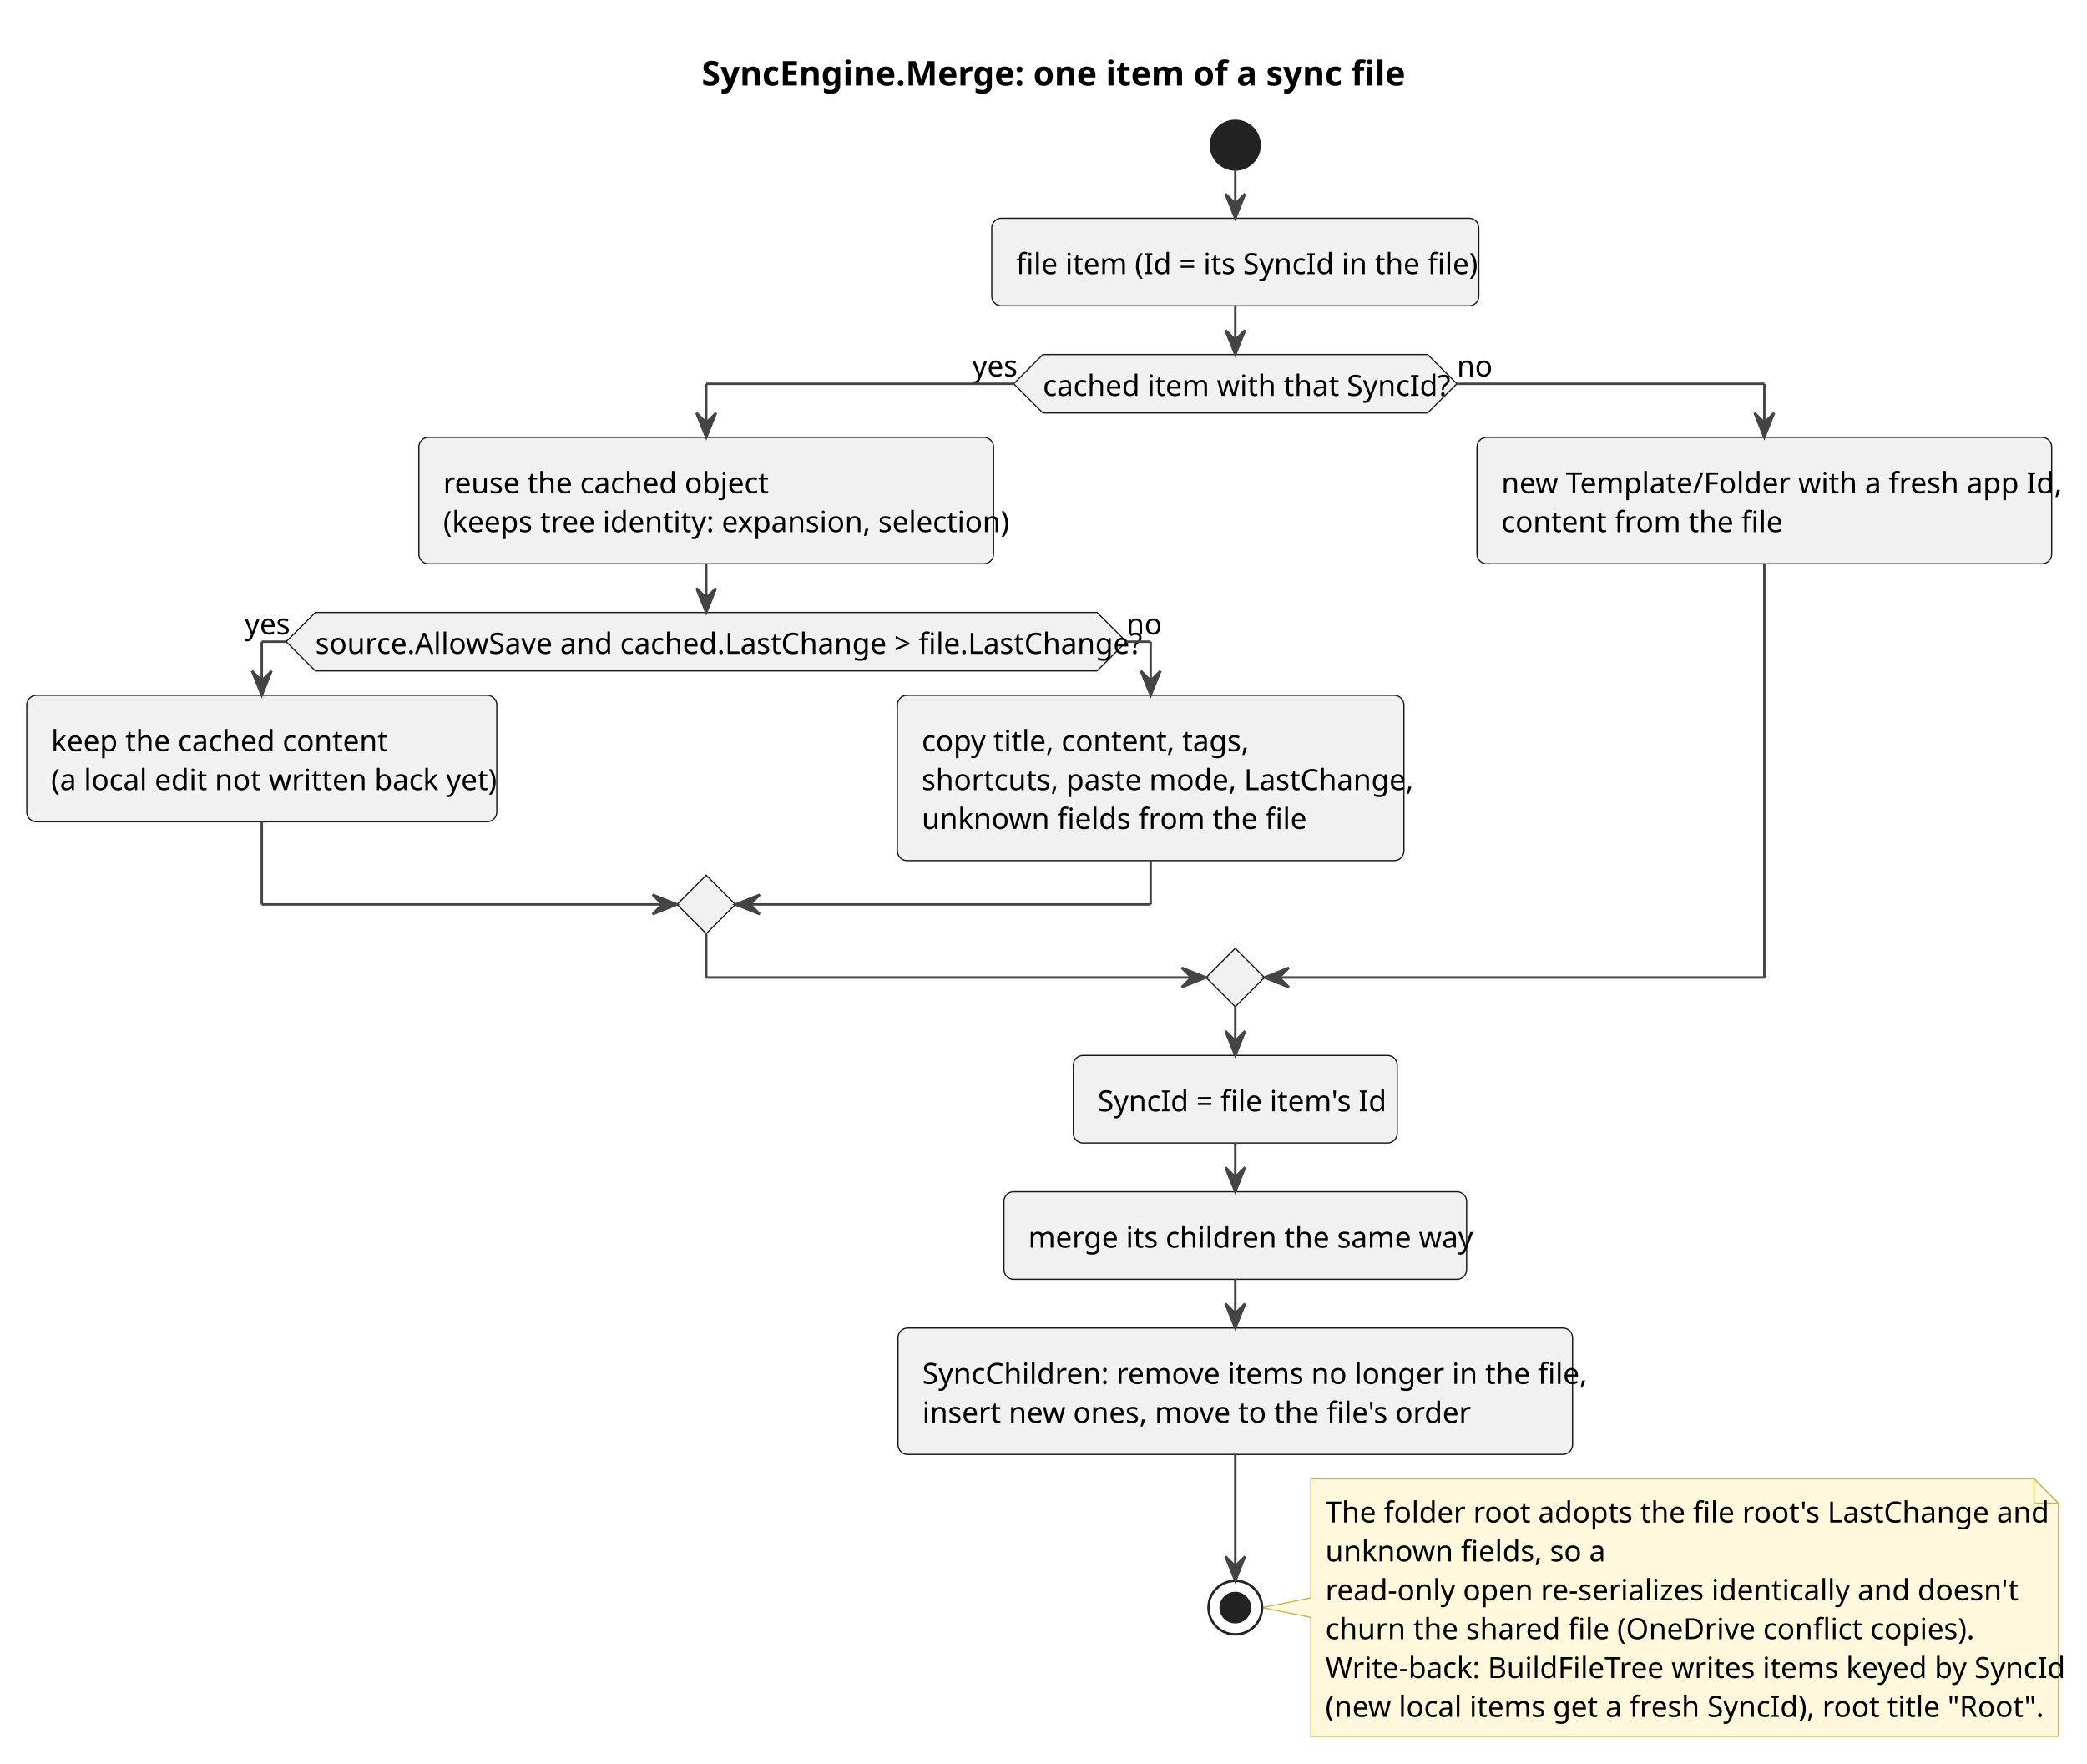
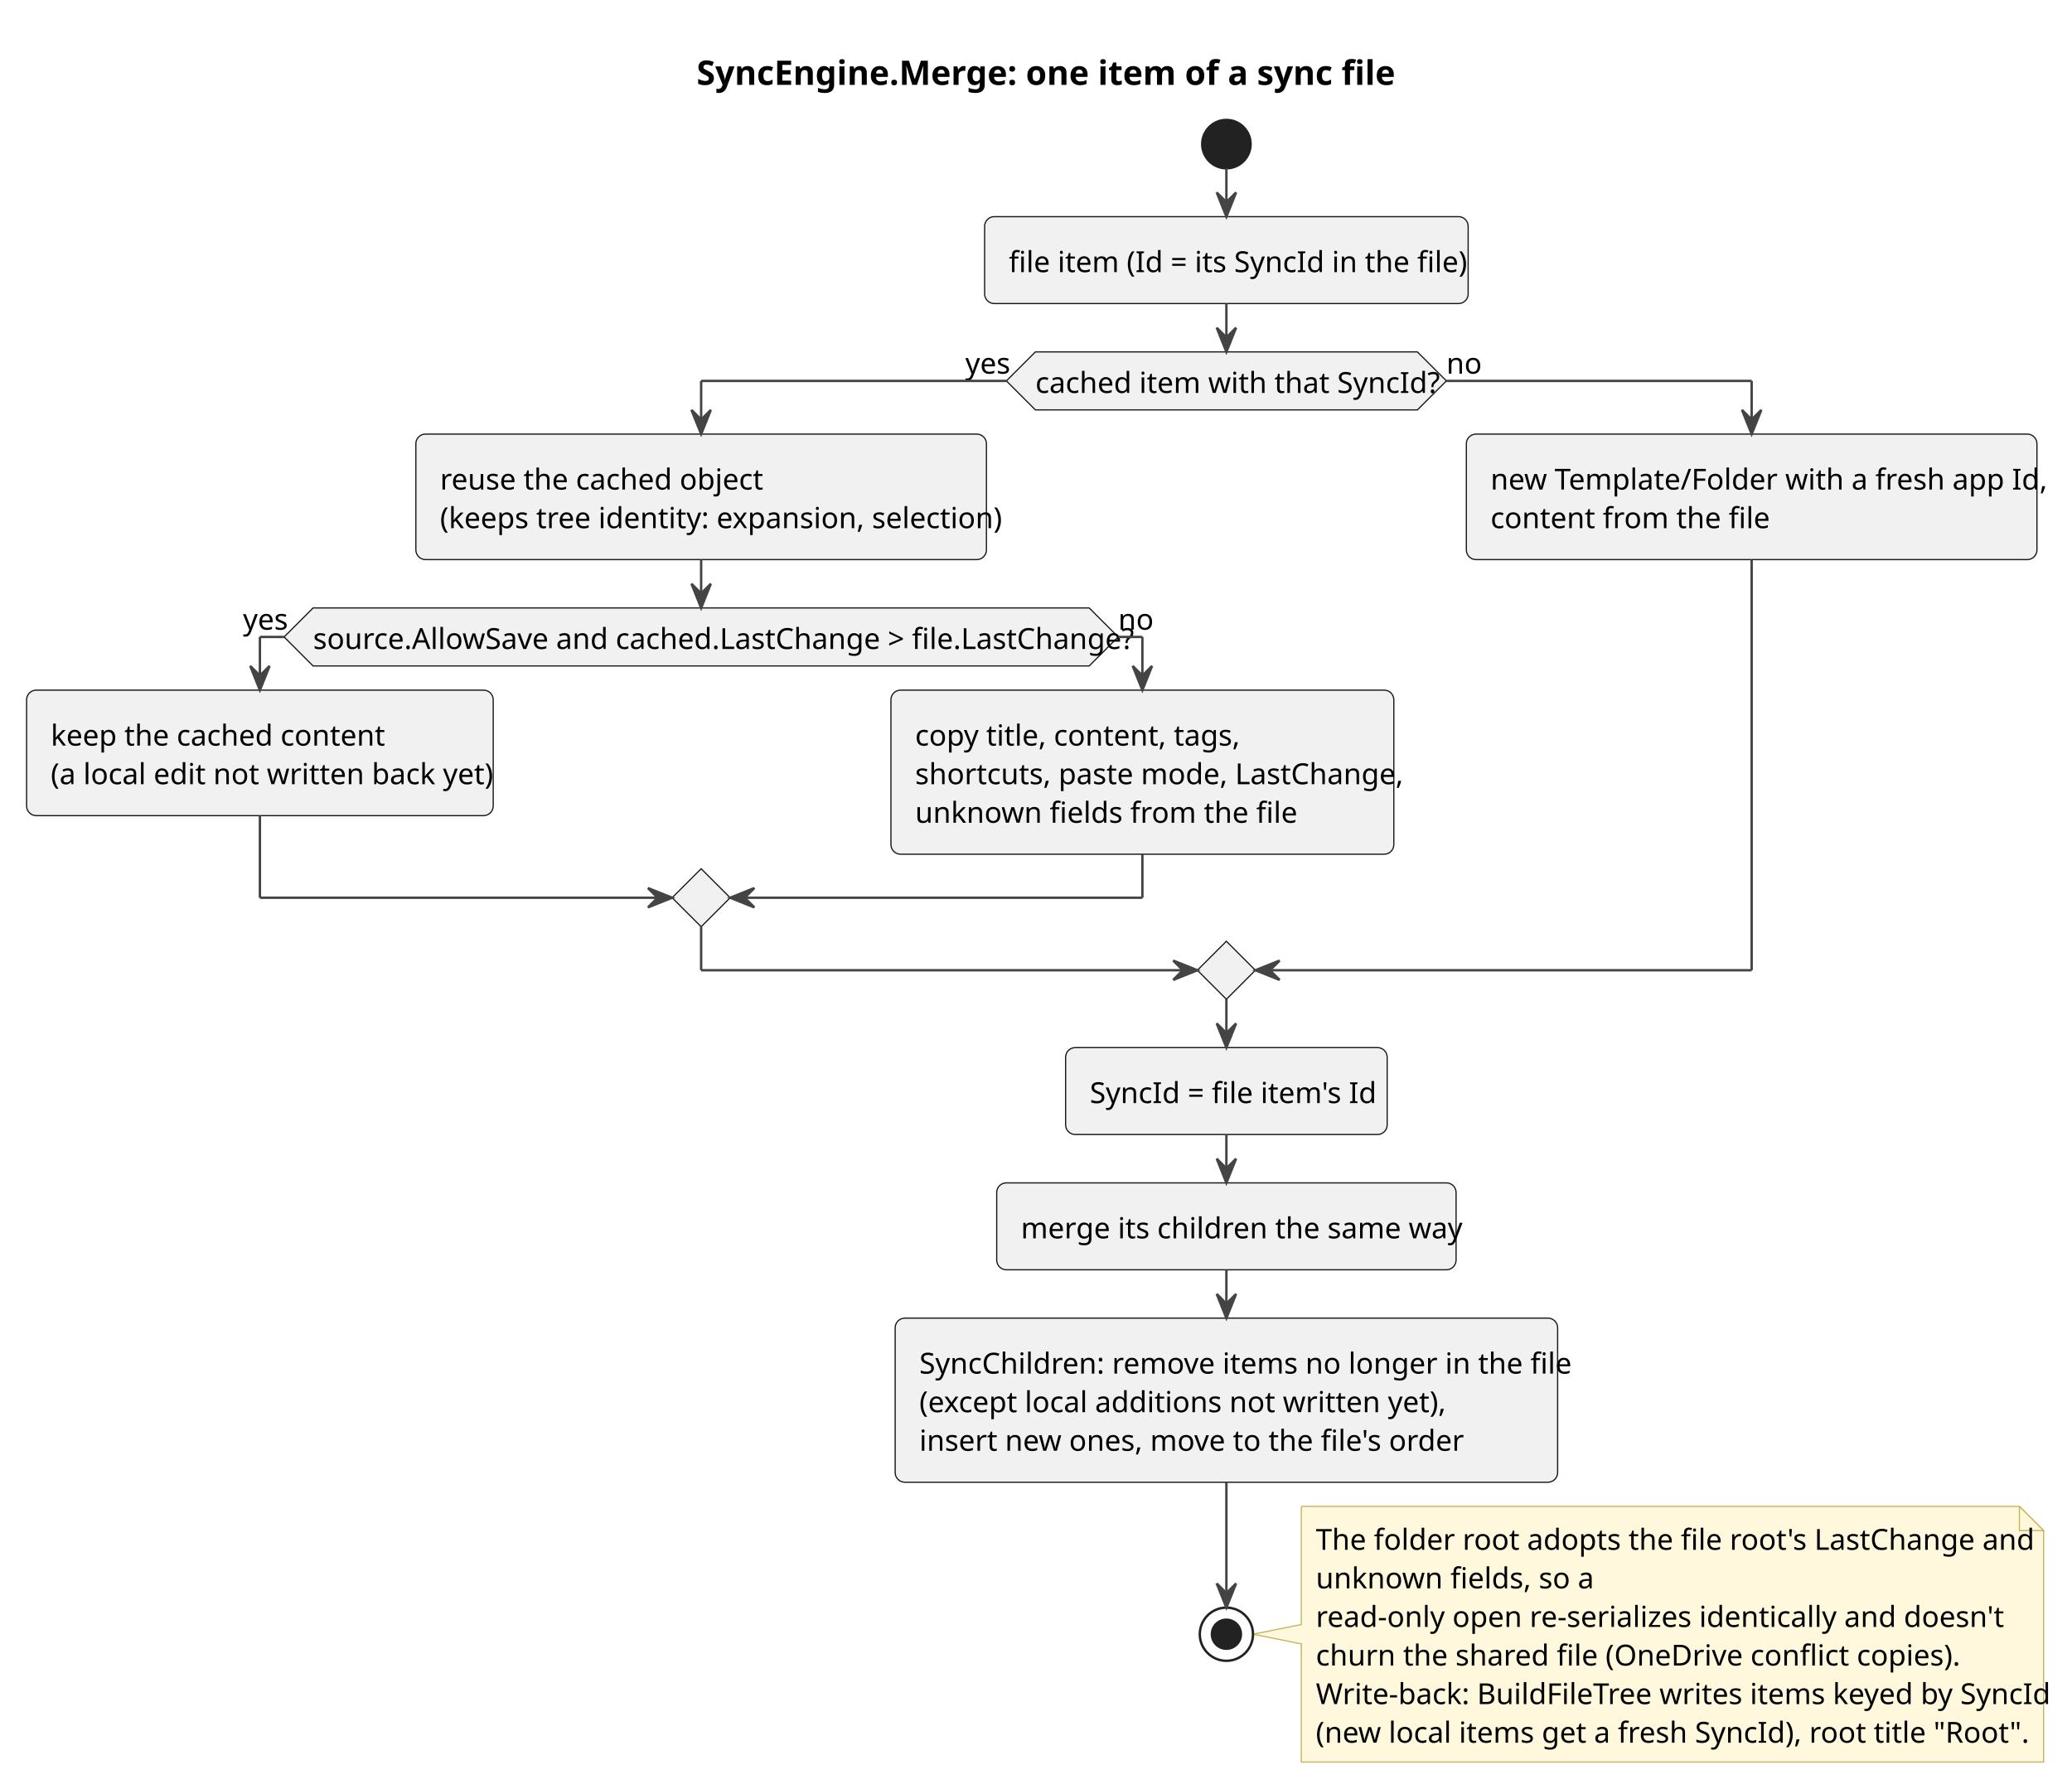
- <svg xmlns="http://www.w3.org/2000/svg" contentStyleType="text/css" height="724px" preserveAspectRatio="none" style="width:857px;height:724px;background:#FFFFFF;" version="1.1" viewBox="0 0 857 724" width="857px" zoomAndPan="magnify">
+ <svg xmlns="http://www.w3.org/2000/svg" contentStyleType="text/css" height="740px" preserveAspectRatio="none" style="width:857px;height:740px;background:#FFFFFF;" version="1.1" viewBox="0 0 857 740" width="857px" zoomAndPan="magnify">
  <defs />
  <g>
    <text fill="#000000" font-family="Segoe UI" font-size="14" font-weight="bold" lengthAdjust="spacing" textLength="278" x="288.125" y="35.107">SyncEngine.Merge: one item of a sync file</text>
    <ellipse cx="507.25" cy="59.621" fill="#222222" rx="10" ry="10" style="stroke:#222222;stroke-width:1.0;" />
    <rect fill="#F1F1F1" height="35.961" rx="4" ry="4" style="stroke:#181818;stroke-width:0.5;" width="200" x="407.25" y="89.621" />
    <text fill="#000000" font-family="Segoe UI" font-size="12" lengthAdjust="spacing" textLength="180" x="417.25" y="112.57">file item (Id = its SyncId in the file)</text>
    <polygon fill="#F1F1F1" points="428.25,145.582,586.25,145.582,598.25,157.582,586.25,169.582,428.25,169.582,416.25,157.582,428.25,145.582" style="stroke:#181818;stroke-width:0.5;" />
    <text fill="#000000" font-family="Segoe UI" font-size="12" lengthAdjust="spacing" textLength="158" x="428.25" y="162.551">cached item with that SyncId?</text>
    <text fill="#000000" font-family="Segoe UI" font-size="12" lengthAdjust="spacing" textLength="17" x="399.25" y="154.57">yes</text>
    <text fill="#000000" font-family="Segoe UI" font-size="12" lengthAdjust="spacing" textLength="14" x="598.25" y="154.57">no</text>
    <rect fill="#F1F1F1" height="51.922" rx="4" ry="4" style="stroke:#181818;stroke-width:0.5;" width="236" x="172" y="179.582" />
    <text fill="#000000" font-family="Segoe UI" font-size="12" lengthAdjust="spacing" textLength="125" x="182" y="202.531">reuse the cached object</text>
    <text fill="#000000" font-family="Segoe UI" font-size="12" lengthAdjust="spacing" textLength="216" x="182" y="218.492">(keeps tree identity: expansion, selection)</text>
    <polygon fill="#F1F1F1" points="129.5,251.504,450.5,251.504,462.5,263.504,450.5,275.504,129.5,275.504,117.5,263.504,129.5,251.504" style="stroke:#181818;stroke-width:0.5;" />
    <text fill="#000000" font-family="Segoe UI" font-size="12" lengthAdjust="spacing" textLength="321" x="129.5" y="268.473">source.AllowSave and cached.LastChange &gt; file.LastChange?</text>
    <text fill="#000000" font-family="Segoe UI" font-size="12" lengthAdjust="spacing" textLength="17" x="100.5" y="260.492">yes</text>
    <text fill="#000000" font-family="Segoe UI" font-size="12" lengthAdjust="spacing" textLength="14" x="462.5" y="260.492">no</text>
    <rect fill="#F1F1F1" height="51.922" rx="4" ry="4" style="stroke:#181818;stroke-width:0.5;" width="193" x="11" y="285.504" />
    <text fill="#000000" font-family="Segoe UI" font-size="12" lengthAdjust="spacing" textLength="130" x="21" y="308.453">keep the cached content</text>
    <text fill="#000000" font-family="Segoe UI" font-size="12" lengthAdjust="spacing" textLength="173" x="21" y="324.414">(a local edit not written back yet)</text>
    <rect fill="#F1F1F1" height="67.883" rx="4" ry="4" style="stroke:#181818;stroke-width:0.5;" width="208" x="368.5" y="285.504" />
    <text fill="#000000" font-family="Segoe UI" font-size="12" lengthAdjust="spacing" textLength="127" x="378.5" y="308.453">copy title, content, tags,</text>
    <text fill="#000000" font-family="Segoe UI" font-size="12" lengthAdjust="spacing" textLength="188" x="378.5" y="324.414">shortcuts, paste mode, LastChange,</text>
    <text fill="#000000" font-family="Segoe UI" font-size="12" lengthAdjust="spacing" textLength="149" x="378.5" y="340.375">unknown fields from the file</text>
    <polygon fill="#F1F1F1" points="290,359.387,302,371.387,290,383.387,278,371.387,290,359.387" style="stroke:#181818;stroke-width:0.5;" />
    <rect fill="#F1F1F1" height="51.922" rx="4" ry="4" style="stroke:#181818;stroke-width:0.5;" width="236" x="606.5" y="179.582" />
    <text fill="#000000" font-family="Segoe UI" font-size="12" lengthAdjust="spacing" textLength="216" x="616.5" y="202.531">new Template/Folder with a fresh app Id,</text>
    <text fill="#000000" font-family="Segoe UI" font-size="12" lengthAdjust="spacing" textLength="109" x="616.5" y="218.492">content from the file</text>
    <polygon fill="#F1F1F1" points="507.25,389.387,519.25,401.387,507.25,413.387,495.25,401.387,507.25,389.387" style="stroke:#181818;stroke-width:0.5;" />
    <rect fill="#F1F1F1" height="35.961" rx="4" ry="4" style="stroke:#181818;stroke-width:0.5;" width="133" x="440.75" y="433.387" />
    <text fill="#000000" font-family="Segoe UI" font-size="12" lengthAdjust="spacing" textLength="113" x="450.75" y="456.336">SyncId = file item's Id</text>
    <rect fill="#F1F1F1" height="35.961" rx="4" ry="4" style="stroke:#181818;stroke-width:0.5;" width="190" x="412.25" y="489.348" />
    <text fill="#000000" font-family="Segoe UI" font-size="12" lengthAdjust="spacing" textLength="170" x="422.25" y="512.297">merge its children the same way</text>
-     <rect fill="#F1F1F1" height="51.922" rx="4" ry="4" style="stroke:#181818;stroke-width:0.5;" width="277" x="368.75" y="545.309" />
-     <text fill="#000000" font-family="Segoe UI" font-size="12" lengthAdjust="spacing" textLength="257" x="378.75" y="568.258">SyncChildren: remove items no longer in the file,</text>
-     <text fill="#000000" font-family="Segoe UI" font-size="12" lengthAdjust="spacing" textLength="210" x="378.75" y="584.219">insert new ones, move to the file's order</text>
-     <path d="M538.25,607.231 L538.25,656.113 L518.25,660.113 L538.25,664.113 L538.25,712.996 A0,0 0 0 0 538.25,712.996 L845.25,712.996 A0,0 0 0 0 845.25,712.996 L845.25,617.231 L835.25,607.231 L538.25,607.231 A0,0 0 0 0 538.25,607.231 " fill="#FFF8DC" style="stroke:#C8B560;stroke-width:0.5;" />
-     <path d="M835.25,607.231 L835.25,617.231 L845.25,617.231 L835.25,607.231 " fill="#FFF8DC" style="stroke:#C8B560;stroke-width:0.5;" />
-     <text fill="#000000" font-family="Segoe UI" font-size="12" lengthAdjust="spacing" textLength="278" x="544.25" y="625.18">The folder root adopts the file root's LastChange and</text>
-     <text fill="#000000" font-family="Segoe UI" font-size="12" lengthAdjust="spacing" textLength="108" x="544.25" y="641.141">unknown fields, so a</text>
-     <text fill="#000000" font-family="Segoe UI" font-size="12" lengthAdjust="spacing" textLength="267" x="544.25" y="657.102">read-only open re-serializes identically and doesn't</text>
-     <text fill="#000000" font-family="Segoe UI" font-size="12" lengthAdjust="spacing" textLength="251" x="544.25" y="673.062">churn the shared file (OneDrive conflict copies).</text>
-     <text fill="#000000" font-family="Segoe UI" font-size="12" lengthAdjust="spacing" textLength="286" x="544.25" y="689.023">Write-back: BuildFileTree writes items keyed by SyncId</text>
-     <text fill="#000000" font-family="Segoe UI" font-size="12" lengthAdjust="spacing" textLength="278" x="544.25" y="704.984">(new local items get a fresh SyncId), root title "Root".</text>
-     <ellipse cx="507.25" cy="660.113" fill="none" rx="11" ry="11" style="stroke:#222222;stroke-width:1.0;" />
-     <ellipse cx="507.25" cy="660.113" fill="#222222" rx="6" ry="6" style="stroke:#222222;stroke-width:1.0;" />
+     <rect fill="#F1F1F1" height="67.883" rx="4" ry="4" style="stroke:#181818;stroke-width:0.5;" width="274" x="370.25" y="545.309" />
+     <text fill="#000000" font-family="Segoe UI" font-size="12" lengthAdjust="spacing" textLength="254" x="380.25" y="568.258">SyncChildren: remove items no longer in the file</text>
+     <text fill="#000000" font-family="Segoe UI" font-size="12" lengthAdjust="spacing" textLength="205" x="380.25" y="584.219">(except local additions not written yet),</text>
+     <text fill="#000000" font-family="Segoe UI" font-size="12" lengthAdjust="spacing" textLength="210" x="380.25" y="600.18">insert new ones, move to the file's order</text>
+     <path d="M538.25,623.191 L538.25,672.074 L518.25,676.074 L538.25,680.074 L538.25,728.957 A0,0 0 0 0 538.25,728.957 L845.25,728.957 A0,0 0 0 0 845.25,728.957 L845.25,633.191 L835.25,623.191 L538.25,623.191 A0,0 0 0 0 538.25,623.191 " fill="#FFF8DC" style="stroke:#C8B560;stroke-width:0.5;" />
+     <path d="M835.25,623.191 L835.25,633.191 L845.25,633.191 L835.25,623.191 " fill="#FFF8DC" style="stroke:#C8B560;stroke-width:0.5;" />
+     <text fill="#000000" font-family="Segoe UI" font-size="12" lengthAdjust="spacing" textLength="278" x="544.25" y="641.141">The folder root adopts the file root's LastChange and</text>
+     <text fill="#000000" font-family="Segoe UI" font-size="12" lengthAdjust="spacing" textLength="108" x="544.25" y="657.102">unknown fields, so a</text>
+     <text fill="#000000" font-family="Segoe UI" font-size="12" lengthAdjust="spacing" textLength="267" x="544.25" y="673.062">read-only open re-serializes identically and doesn't</text>
+     <text fill="#000000" font-family="Segoe UI" font-size="12" lengthAdjust="spacing" textLength="251" x="544.25" y="689.023">churn the shared file (OneDrive conflict copies).</text>
+     <text fill="#000000" font-family="Segoe UI" font-size="12" lengthAdjust="spacing" textLength="286" x="544.25" y="704.984">Write-back: BuildFileTree writes items keyed by SyncId</text>
+     <text fill="#000000" font-family="Segoe UI" font-size="12" lengthAdjust="spacing" textLength="278" x="544.25" y="720.945">(new local items get a fresh SyncId), root title "Root".</text>
+     <ellipse cx="507.25" cy="676.074" fill="none" rx="11" ry="11" style="stroke:#222222;stroke-width:1.0;" />
+     <ellipse cx="507.25" cy="676.074" fill="#222222" rx="6" ry="6" style="stroke:#222222;stroke-width:1.0;" />
    <line style="stroke:#444444;stroke-width:1.0;" x1="507.25" x2="507.25" y1="69.621" y2="89.621" />
    <polygon fill="#444444" points="503.25,79.621,507.25,89.621,511.25,79.621,507.25,83.621" style="stroke:#444444;stroke-width:1.0;" />
    <line style="stroke:#444444;stroke-width:1.0;" x1="117.5" x2="107.5" y1="263.504" y2="263.504" />
    <line style="stroke:#444444;stroke-width:1.0;" x1="107.5" x2="107.5" y1="263.504" y2="285.504" />
    <polygon fill="#444444" points="103.5,275.504,107.5,285.504,111.5,275.504,107.5,279.504" style="stroke:#444444;stroke-width:1.0;" />
    <line style="stroke:#444444;stroke-width:1.0;" x1="462.5" x2="472.5" y1="263.504" y2="263.504" />
    <line style="stroke:#444444;stroke-width:1.0;" x1="472.5" x2="472.5" y1="263.504" y2="285.504" />
    <polygon fill="#444444" points="468.5,275.504,472.5,285.504,476.5,275.504,472.5,279.504" style="stroke:#444444;stroke-width:1.0;" />
    <line style="stroke:#444444;stroke-width:1.0;" x1="107.5" x2="107.5" y1="337.426" y2="371.387" />
    <line style="stroke:#444444;stroke-width:1.0;" x1="107.5" x2="278" y1="371.387" y2="371.387" />
    <polygon fill="#444444" points="268,367.387,278,371.387,268,375.387,272,371.387" style="stroke:#444444;stroke-width:1.0;" />
    <line style="stroke:#444444;stroke-width:1.0;" x1="472.5" x2="472.5" y1="353.387" y2="371.387" />
    <line style="stroke:#444444;stroke-width:1.0;" x1="472.5" x2="302" y1="371.387" y2="371.387" />
    <polygon fill="#444444" points="312,367.387,302,371.387,312,375.387,308,371.387" style="stroke:#444444;stroke-width:1.0;" />
    <line style="stroke:#444444;stroke-width:1.0;" x1="290" x2="290" y1="231.504" y2="251.504" />
    <polygon fill="#444444" points="286,241.504,290,251.504,294,241.504,290,245.504" style="stroke:#444444;stroke-width:1.0;" />
    <line style="stroke:#444444;stroke-width:1.0;" x1="416.25" x2="290" y1="157.582" y2="157.582" />
    <line style="stroke:#444444;stroke-width:1.0;" x1="290" x2="290" y1="157.582" y2="179.582" />
    <polygon fill="#444444" points="286,169.582,290,179.582,294,169.582,290,173.582" style="stroke:#444444;stroke-width:1.0;" />
    <line style="stroke:#444444;stroke-width:1.0;" x1="598.25" x2="724.5" y1="157.582" y2="157.582" />
    <line style="stroke:#444444;stroke-width:1.0;" x1="724.5" x2="724.5" y1="157.582" y2="179.582" />
    <polygon fill="#444444" points="720.5,169.582,724.5,179.582,728.5,169.582,724.5,173.582" style="stroke:#444444;stroke-width:1.0;" />
    <line style="stroke:#444444;stroke-width:1.0;" x1="290" x2="290" y1="383.387" y2="401.387" />
    <line style="stroke:#444444;stroke-width:1.0;" x1="290" x2="495.25" y1="401.387" y2="401.387" />
    <polygon fill="#444444" points="485.25,397.387,495.25,401.387,485.25,405.387,489.25,401.387" style="stroke:#444444;stroke-width:1.0;" />
    <line style="stroke:#444444;stroke-width:1.0;" x1="724.5" x2="724.5" y1="231.504" y2="401.387" />
    <line style="stroke:#444444;stroke-width:1.0;" x1="724.5" x2="519.25" y1="401.387" y2="401.387" />
    <polygon fill="#444444" points="529.25,397.387,519.25,401.387,529.25,405.387,525.25,401.387" style="stroke:#444444;stroke-width:1.0;" />
    <line style="stroke:#444444;stroke-width:1.0;" x1="507.25" x2="507.25" y1="125.582" y2="145.582" />
    <polygon fill="#444444" points="503.25,135.582,507.25,145.582,511.25,135.582,507.25,139.582" style="stroke:#444444;stroke-width:1.0;" />
    <line style="stroke:#444444;stroke-width:1.0;" x1="507.25" x2="507.25" y1="413.387" y2="433.387" />
    <polygon fill="#444444" points="503.25,423.387,507.25,433.387,511.25,423.387,507.25,427.387" style="stroke:#444444;stroke-width:1.0;" />
    <line style="stroke:#444444;stroke-width:1.0;" x1="507.25" x2="507.25" y1="469.348" y2="489.348" />
    <polygon fill="#444444" points="503.25,479.348,507.25,489.348,511.25,479.348,507.25,483.348" style="stroke:#444444;stroke-width:1.0;" />
    <line style="stroke:#444444;stroke-width:1.0;" x1="507.25" x2="507.25" y1="525.309" y2="545.309" />
    <polygon fill="#444444" points="503.25,535.309,507.25,545.309,511.25,535.309,507.25,539.309" style="stroke:#444444;stroke-width:1.0;" />
-     <line style="stroke:#444444;stroke-width:1.0;" x1="507.25" x2="507.25" y1="597.231" y2="649.113" />
-     <polygon fill="#444444" points="503.25,639.113,507.25,649.113,511.25,639.113,507.25,643.113" style="stroke:#444444;stroke-width:1.0;" />
+     <line style="stroke:#444444;stroke-width:1.0;" x1="507.25" x2="507.25" y1="613.191" y2="665.074" />
+     <polygon fill="#444444" points="503.25,655.074,507.25,665.074,511.25,655.074,507.25,659.074" style="stroke:#444444;stroke-width:1.0;" />
  </g>
</svg>
